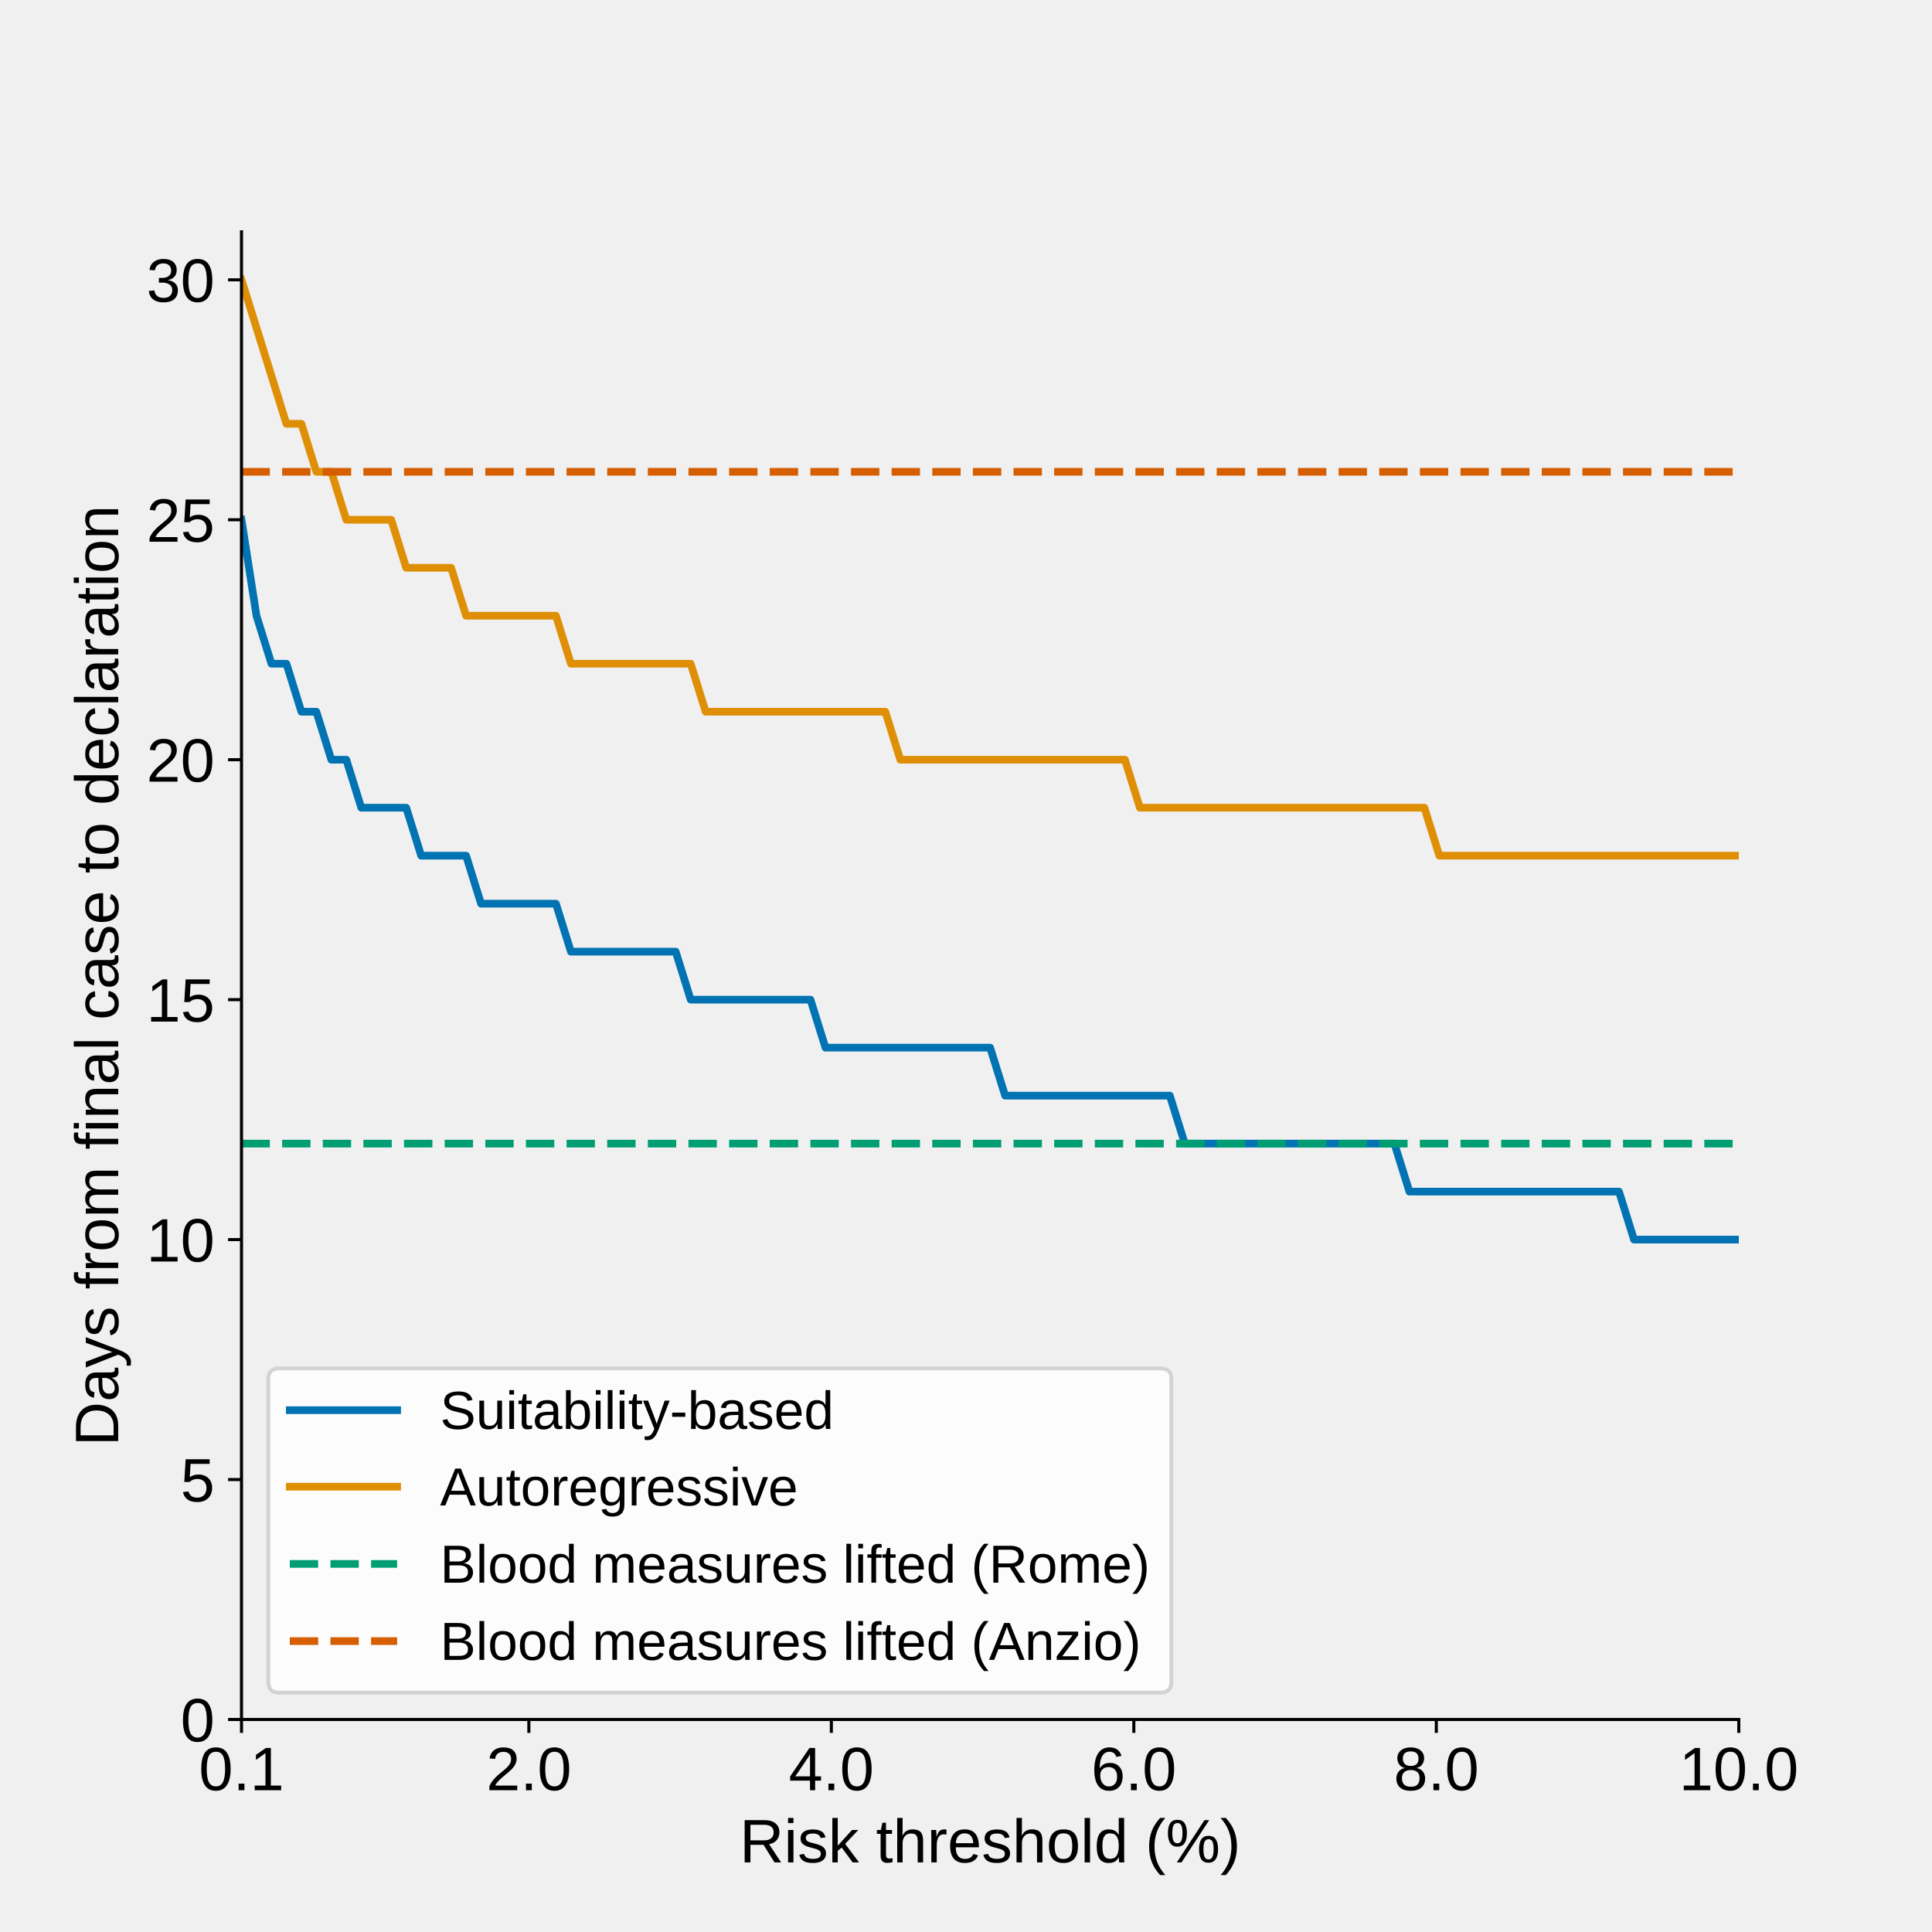
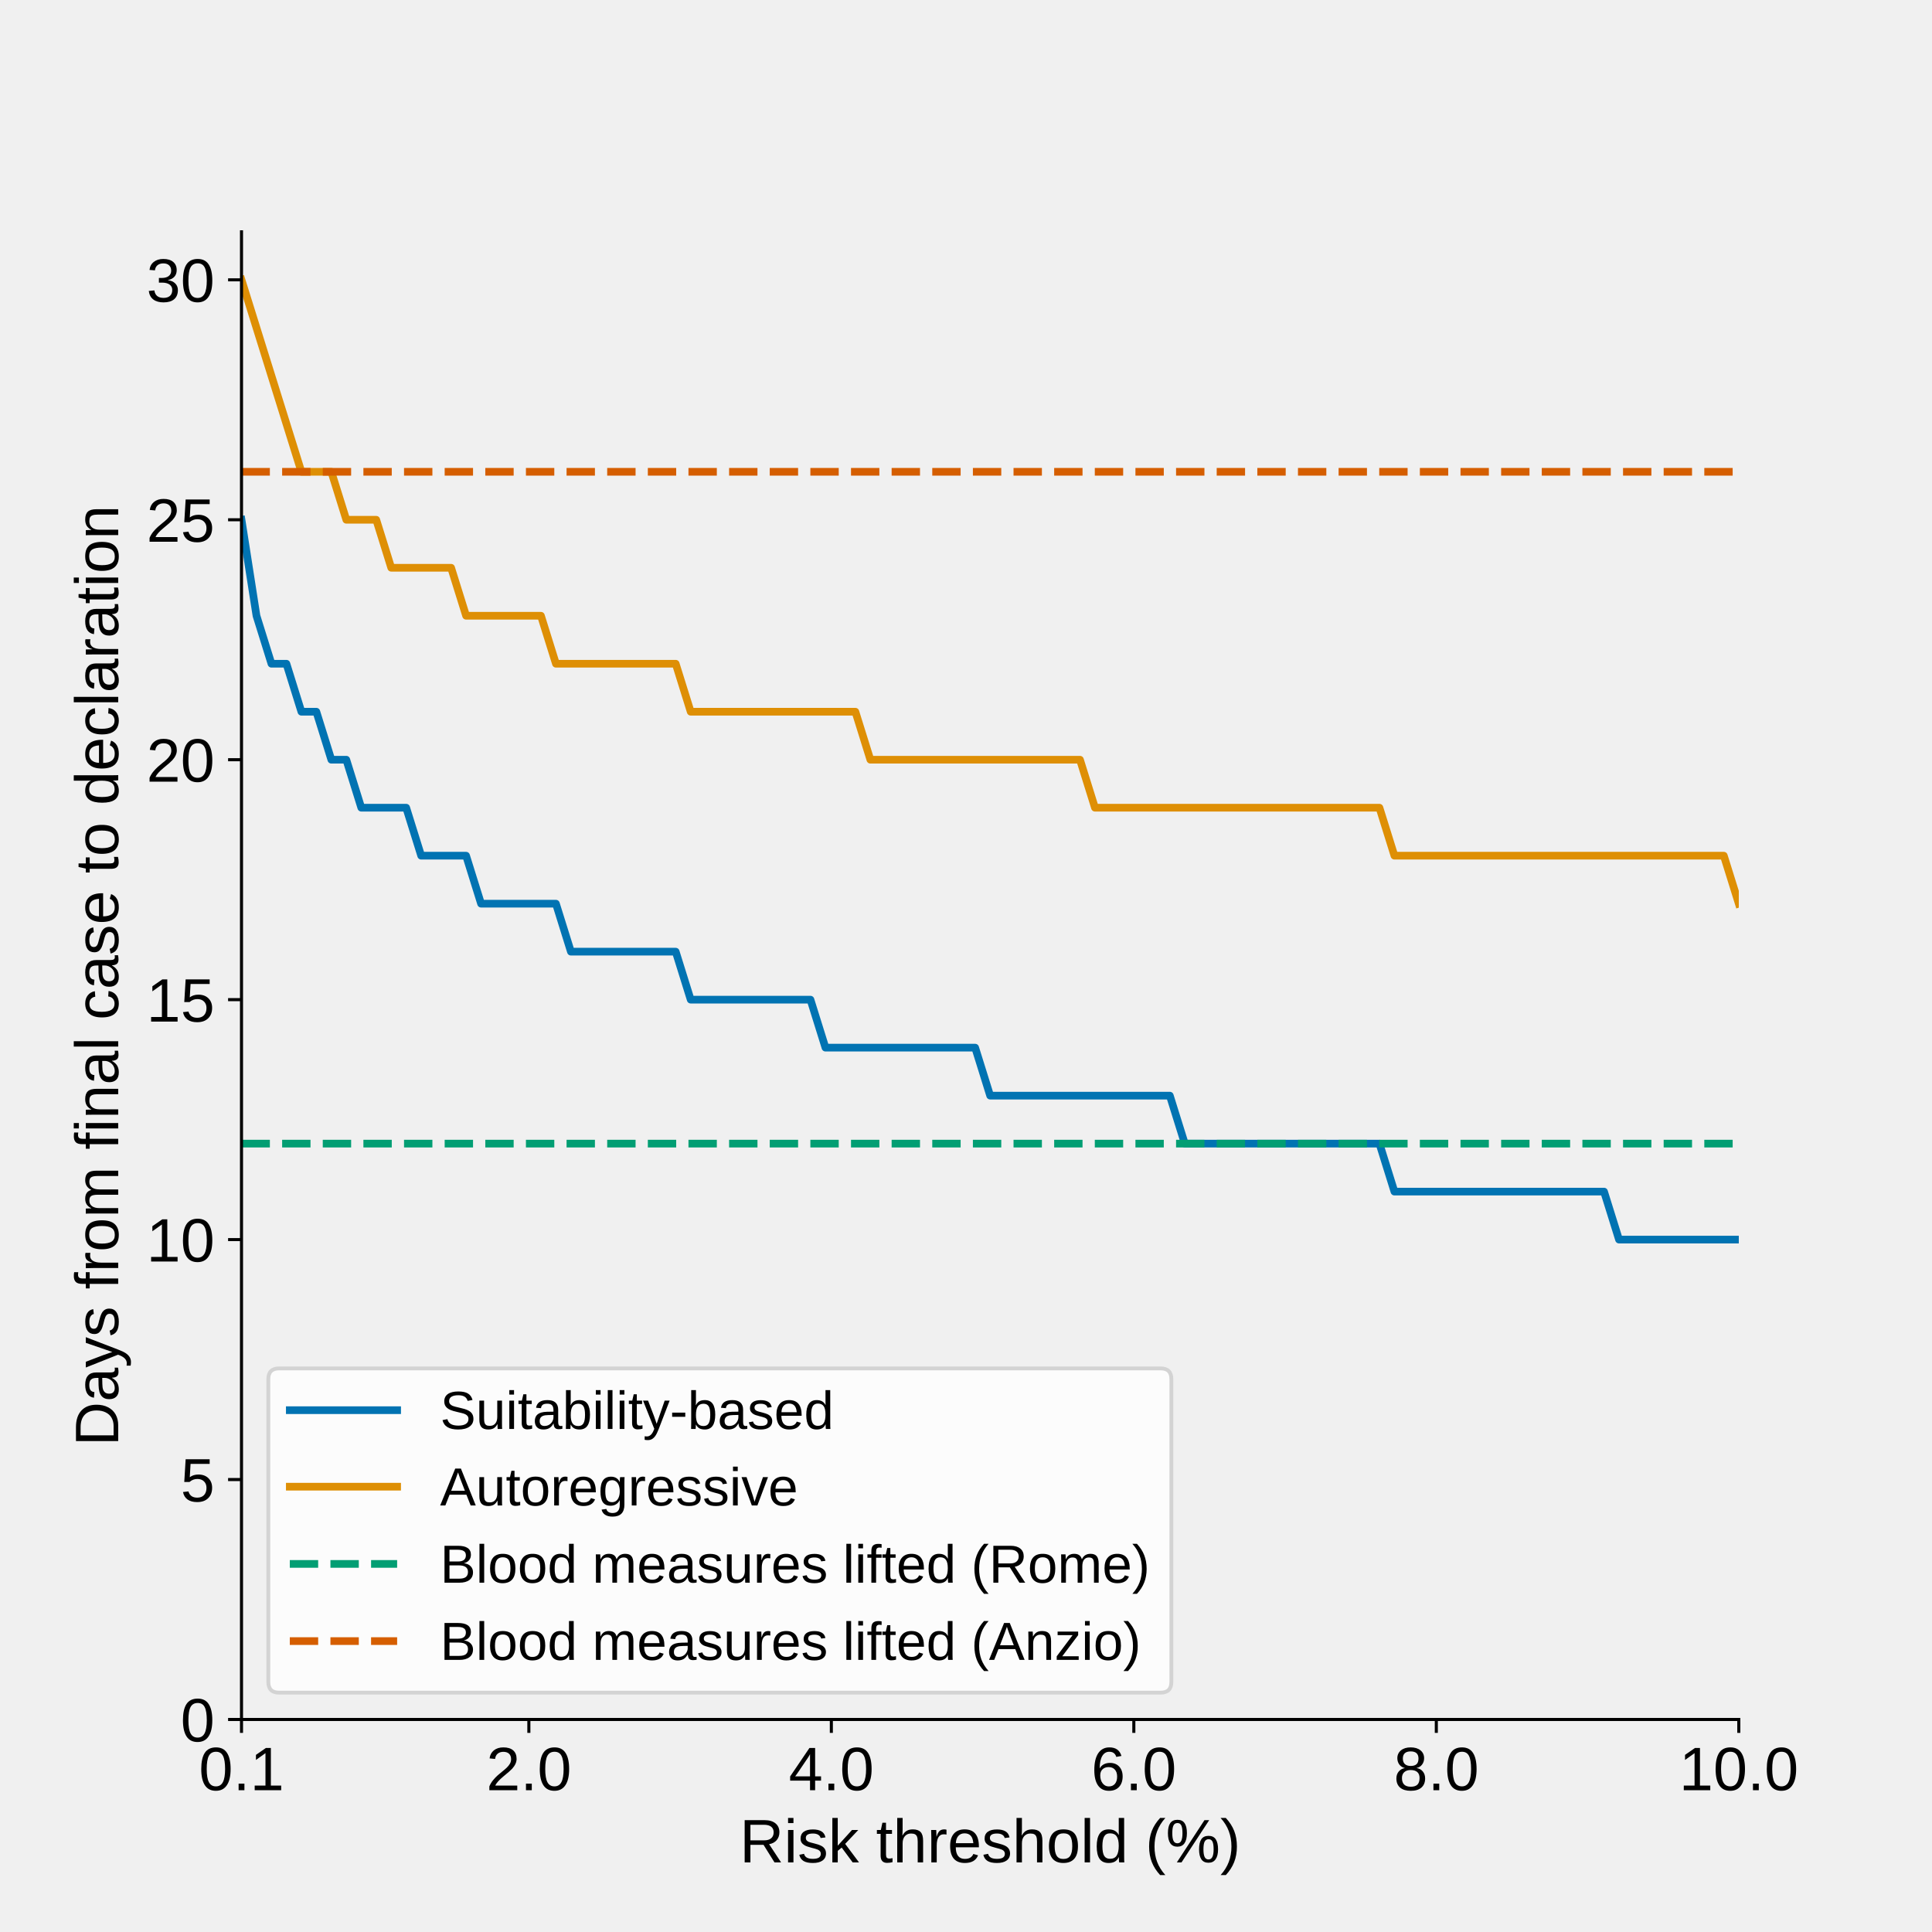
<svg xmlns="http://www.w3.org/2000/svg" xmlns:xlink="http://www.w3.org/1999/xlink" width="504pt" height="504pt" viewBox="0 0 504 504" version="1.1">
  <defs>
    <style type="text/css">*{stroke-linejoin: round; stroke-linecap: butt}</style>
  </defs>
  <g id="figure_1">
    <g id="patch_1">
      <path d="M 0 504  L 504 504  L 504 0  L 0 0  L 0 504  z " style="fill: none" />
    </g>
    <g id="axes_1">
      <g id="patch_2">
        <path d="M 63 448.56  L 453.6 448.56  L 453.6 60.48  L 63 60.48  L 63 448.56  z " style="fill: none" />
      </g>
      <g id="matplotlib.axis_1">
        <g id="xtick_1">
          <g id="line2d_1">
            <defs>
-               <path id="m50d7d93c57" d="M 0 0  L 0 3.5  " style="stroke: #000000; stroke-width: 0.8" />
+               <path id="md487038d62" d="M 0 0  L 0 3.5  " style="stroke: #000000; stroke-width: 0.8" />
            </defs>
            <g>
-               <use xlink:href="#m50d7d93c57" x="63" y="448.56" style="stroke: #000000; stroke-width: 0.8" />
+               <use xlink:href="#md487038d62" x="63" y="448.56" style="stroke: #000000; stroke-width: 0.8" />
            </g>
          </g>
          <g id="text_1">
            <text style="font-size: 16px; font-family: 'Arial', sans-serif; text-anchor: middle" x="63" y="467.012" transform="rotate(-0 63 467.0125)">0.1</text>
          </g>
        </g>
        <g id="xtick_2">
          <g id="line2d_2">
            <g>
-               <use xlink:href="#m50d7d93c57" x="137.964" y="448.56" style="stroke: #000000; stroke-width: 0.8" />
+               <use xlink:href="#md487038d62" x="137.964" y="448.56" style="stroke: #000000; stroke-width: 0.8" />
            </g>
          </g>
          <g id="text_2">
            <text style="font-size: 16px; font-family: 'Arial', sans-serif; text-anchor: middle" x="137.964" y="467.012" transform="rotate(-0 137.9636 467.0125)">2.0</text>
          </g>
        </g>
        <g id="xtick_3">
          <g id="line2d_3">
            <g>
-               <use xlink:href="#m50d7d93c57" x="216.873" y="448.56" style="stroke: #000000; stroke-width: 0.8" />
+               <use xlink:href="#md487038d62" x="216.873" y="448.56" style="stroke: #000000; stroke-width: 0.8" />
            </g>
          </g>
          <g id="text_3">
            <text style="font-size: 16px; font-family: 'Arial', sans-serif; text-anchor: middle" x="216.873" y="467.012" transform="rotate(-0 216.8727 467.0125)">4.0</text>
          </g>
        </g>
        <g id="xtick_4">
          <g id="line2d_4">
            <g>
-               <use xlink:href="#m50d7d93c57" x="295.782" y="448.56" style="stroke: #000000; stroke-width: 0.8" />
+               <use xlink:href="#md487038d62" x="295.782" y="448.56" style="stroke: #000000; stroke-width: 0.8" />
            </g>
          </g>
          <g id="text_4">
            <text style="font-size: 16px; font-family: 'Arial', sans-serif; text-anchor: middle" x="295.782" y="467.012" transform="rotate(-0 295.7818 467.0125)">6.0</text>
          </g>
        </g>
        <g id="xtick_5">
          <g id="line2d_5">
            <g>
-               <use xlink:href="#m50d7d93c57" x="374.691" y="448.56" style="stroke: #000000; stroke-width: 0.8" />
+               <use xlink:href="#md487038d62" x="374.691" y="448.56" style="stroke: #000000; stroke-width: 0.8" />
            </g>
          </g>
          <g id="text_5">
            <text style="font-size: 16px; font-family: 'Arial', sans-serif; text-anchor: middle" x="374.691" y="467.012" transform="rotate(-0 374.6909 467.0125)">8.0</text>
          </g>
        </g>
        <g id="xtick_6">
          <g id="line2d_6">
            <g>
-               <use xlink:href="#m50d7d93c57" x="453.6" y="448.56" style="stroke: #000000; stroke-width: 0.8" />
+               <use xlink:href="#md487038d62" x="453.6" y="448.56" style="stroke: #000000; stroke-width: 0.8" />
            </g>
          </g>
          <g id="text_6">
            <text style="font-size: 16px; font-family: 'Arial', sans-serif; text-anchor: middle" x="453.6" y="467.012" transform="rotate(-0 453.6 467.0125)">10.0</text>
          </g>
        </g>
        <g id="text_7">
          <text style="font-size: 16px; font-family: 'Arial', sans-serif; text-anchor: middle" x="258.3" y="485.84" transform="rotate(-0 258.3 485.84)">Risk threshold (%)</text>
        </g>
      </g>
      <g id="matplotlib.axis_2">
        <g id="ytick_1">
          <g id="line2d_7">
            <defs>
-               <path id="m9958de2665" d="M 0 0  L -3.5 0  " style="stroke: #000000; stroke-width: 0.8" />
+               <path id="mee7b3fe4d2" d="M 0 0  L -3.5 0  " style="stroke: #000000; stroke-width: 0.8" />
            </defs>
            <g>
-               <use xlink:href="#m9958de2665" x="63" y="448.56" style="stroke: #000000; stroke-width: 0.8" />
+               <use xlink:href="#mee7b3fe4d2" x="63" y="448.56" style="stroke: #000000; stroke-width: 0.8" />
            </g>
          </g>
          <g id="text_8">
            <text style="font-size: 16px; font-family: 'Arial', sans-serif; text-anchor: end" x="56" y="454.286" transform="rotate(-0 56 454.2862)">0</text>
          </g>
        </g>
        <g id="ytick_2">
          <g id="line2d_8">
            <g>
-               <use xlink:href="#m9958de2665" x="63" y="385.966" style="stroke: #000000; stroke-width: 0.8" />
+               <use xlink:href="#mee7b3fe4d2" x="63" y="385.966" style="stroke: #000000; stroke-width: 0.8" />
            </g>
          </g>
          <g id="text_9">
            <text style="font-size: 16px; font-family: 'Arial', sans-serif; text-anchor: end" x="56" y="391.693" transform="rotate(-0 56 391.6927)">5</text>
          </g>
        </g>
        <g id="ytick_3">
          <g id="line2d_9">
            <g>
-               <use xlink:href="#m9958de2665" x="63" y="323.373" style="stroke: #000000; stroke-width: 0.8" />
+               <use xlink:href="#mee7b3fe4d2" x="63" y="323.373" style="stroke: #000000; stroke-width: 0.8" />
            </g>
          </g>
          <g id="text_10">
            <text style="font-size: 16px; font-family: 'Arial', sans-serif; text-anchor: end" x="56" y="329.099" transform="rotate(-0 56 329.0992)">10</text>
          </g>
        </g>
        <g id="ytick_4">
          <g id="line2d_10">
            <g>
-               <use xlink:href="#m9958de2665" x="63" y="260.779" style="stroke: #000000; stroke-width: 0.8" />
+               <use xlink:href="#mee7b3fe4d2" x="63" y="260.779" style="stroke: #000000; stroke-width: 0.8" />
            </g>
          </g>
          <g id="text_11">
            <text style="font-size: 16px; font-family: 'Arial', sans-serif; text-anchor: end" x="56" y="266.506" transform="rotate(-0 56 266.5056)">15</text>
          </g>
        </g>
        <g id="ytick_5">
          <g id="line2d_11">
            <g>
-               <use xlink:href="#m9958de2665" x="63" y="198.186" style="stroke: #000000; stroke-width: 0.8" />
+               <use xlink:href="#mee7b3fe4d2" x="63" y="198.186" style="stroke: #000000; stroke-width: 0.8" />
            </g>
          </g>
          <g id="text_12">
            <text style="font-size: 16px; font-family: 'Arial', sans-serif; text-anchor: end" x="56" y="203.912" transform="rotate(-0 56 203.9121)">20</text>
          </g>
        </g>
        <g id="ytick_6">
          <g id="line2d_12">
            <g>
-               <use xlink:href="#m9958de2665" x="63" y="135.592" style="stroke: #000000; stroke-width: 0.8" />
+               <use xlink:href="#mee7b3fe4d2" x="63" y="135.592" style="stroke: #000000; stroke-width: 0.8" />
            </g>
          </g>
          <g id="text_13">
            <text style="font-size: 16px; font-family: 'Arial', sans-serif; text-anchor: end" x="56" y="141.319" transform="rotate(-0 56 141.3185)">25</text>
          </g>
        </g>
        <g id="ytick_7">
          <g id="line2d_13">
            <g>
-               <use xlink:href="#m9958de2665" x="63" y="72.999" style="stroke: #000000; stroke-width: 0.8" />
+               <use xlink:href="#mee7b3fe4d2" x="63" y="72.999" style="stroke: #000000; stroke-width: 0.8" />
            </g>
          </g>
          <g id="text_14">
            <text style="font-size: 16px; font-family: 'Arial', sans-serif; text-anchor: end" x="56" y="78.725" transform="rotate(-0 56 78.72496)">30</text>
          </g>
        </g>
        <g id="text_15">
          <text style="font-size: 16px; font-family: 'Arial', sans-serif; text-anchor: middle" x="30.837" y="254.52" transform="rotate(-90 30.8375 254.52)">Days from final case to declaration</text>
        </g>
      </g>
      <g id="line2d_14">
-         <path d="M 63 135.592  L 66.906 160.63  L 70.812 173.148  L 74.718 173.148  L 78.624 185.667  L 82.53 185.667  L 86.436 198.186  L 90.342 198.186  L 94.248 210.705  L 98.154 210.705  L 102.06 210.705  L 105.966 210.705  L 109.872 223.223  L 113.778 223.223  L 117.684 223.223  L 121.59 223.223  L 125.496 235.742  L 129.402 235.742  L 133.308 235.742  L 137.214 235.742  L 141.12 235.742  L 145.026 235.742  L 148.932 248.261  L 152.838 248.261  L 156.744 248.261  L 160.65 248.261  L 164.556 248.261  L 168.462 248.261  L 172.368 248.261  L 176.274 248.261  L 180.18 260.779  L 184.086 260.779  L 187.992 260.779  L 191.898 260.779  L 195.804 260.779  L 199.71 260.779  L 203.616 260.779  L 207.522 260.779  L 211.428 260.779  L 215.334 273.298  L 219.24 273.298  L 223.146 273.298  L 227.052 273.298  L 230.958 273.298  L 234.864 273.298  L 238.77 273.298  L 242.676 273.298  L 246.582 273.298  L 250.488 273.298  L 254.394 273.298  L 258.3 273.298  L 262.206 285.817  L 266.112 285.817  L 270.018 285.817  L 273.924 285.817  L 277.83 285.817  L 281.736 285.817  L 285.642 285.817  L 289.548 285.817  L 293.454 285.817  L 297.36 285.817  L 301.266 285.817  L 305.172 285.817  L 309.078 298.335  L 312.984 298.335  L 316.89 298.335  L 320.796 298.335  L 324.702 298.335  L 328.608 298.335  L 332.514 298.335  L 336.42 298.335  L 340.326 298.335  L 344.232 298.335  L 348.138 298.335  L 352.044 298.335  L 355.95 298.335  L 359.856 298.335  L 363.762 298.335  L 367.668 310.854  L 371.574 310.854  L 375.48 310.854  L 379.386 310.854  L 383.292 310.854  L 387.198 310.854  L 391.104 310.854  L 395.01 310.854  L 398.916 310.854  L 402.822 310.854  L 406.728 310.854  L 410.634 310.854  L 414.54 310.854  L 418.446 310.854  L 422.352 310.854  L 426.258 323.373  L 430.164 323.373  L 434.07 323.373  L 437.976 323.373  L 441.882 323.373  L 445.788 323.373  L 449.694 323.373  L 453.6 323.373  " clip-path="url(#paba2a52996)" style="fill: none; stroke: #0173b2; stroke-width: 2; stroke-linecap: square" />
+         <path d="M 63 135.592  L 66.906 160.63  L 70.812 173.148  L 74.718 173.148  L 78.624 185.667  L 82.53 185.667  L 86.436 198.186  L 90.342 198.186  L 94.248 210.705  L 98.154 210.705  L 102.06 210.705  L 105.966 210.705  L 109.872 223.223  L 113.778 223.223  L 117.684 223.223  L 121.59 223.223  L 125.496 235.742  L 129.402 235.742  L 133.308 235.742  L 137.214 235.742  L 141.12 235.742  L 145.026 235.742  L 148.932 248.261  L 152.838 248.261  L 156.744 248.261  L 160.65 248.261  L 164.556 248.261  L 168.462 248.261  L 172.368 248.261  L 176.274 248.261  L 180.18 260.779  L 184.086 260.779  L 187.992 260.779  L 191.898 260.779  L 195.804 260.779  L 199.71 260.779  L 203.616 260.779  L 207.522 260.779  L 211.428 260.779  L 215.334 273.298  L 219.24 273.298  L 223.146 273.298  L 227.052 273.298  L 230.958 273.298  L 234.864 273.298  L 238.77 273.298  L 242.676 273.298  L 246.582 273.298  L 250.488 273.298  L 254.394 273.298  L 258.3 285.817  L 262.206 285.817  L 266.112 285.817  L 270.018 285.817  L 273.924 285.817  L 277.83 285.817  L 281.736 285.817  L 285.642 285.817  L 289.548 285.817  L 293.454 285.817  L 297.36 285.817  L 301.266 285.817  L 305.172 285.817  L 309.078 298.335  L 312.984 298.335  L 316.89 298.335  L 320.796 298.335  L 324.702 298.335  L 328.608 298.335  L 332.514 298.335  L 336.42 298.335  L 340.326 298.335  L 344.232 298.335  L 348.138 298.335  L 352.044 298.335  L 355.95 298.335  L 359.856 298.335  L 363.762 310.854  L 367.668 310.854  L 371.574 310.854  L 375.48 310.854  L 379.386 310.854  L 383.292 310.854  L 387.198 310.854  L 391.104 310.854  L 395.01 310.854  L 398.916 310.854  L 402.822 310.854  L 406.728 310.854  L 410.634 310.854  L 414.54 310.854  L 418.446 310.854  L 422.352 323.373  L 426.258 323.373  L 430.164 323.373  L 434.07 323.373  L 437.976 323.373  L 441.882 323.373  L 445.788 323.373  L 449.694 323.373  L 453.6 323.373  " clip-path="url(#p5dafd7c709)" style="fill: none; stroke: #0173b2; stroke-width: 2; stroke-linecap: square" />
      </g>
      <g id="line2d_15">
-         <path d="M 63 72.999  L 66.906 85.517  L 70.812 98.036  L 74.718 110.555  L 78.624 110.555  L 82.53 123.074  L 86.436 123.074  L 90.342 135.592  L 94.248 135.592  L 98.154 135.592  L 102.06 135.592  L 105.966 148.111  L 109.872 148.111  L 113.778 148.111  L 117.684 148.111  L 121.59 160.63  L 125.496 160.63  L 129.402 160.63  L 133.308 160.63  L 137.214 160.63  L 141.12 160.63  L 145.026 160.63  L 148.932 173.148  L 152.838 173.148  L 156.744 173.148  L 160.65 173.148  L 164.556 173.148  L 168.462 173.148  L 172.368 173.148  L 176.274 173.148  L 180.18 173.148  L 184.086 185.667  L 187.992 185.667  L 191.898 185.667  L 195.804 185.667  L 199.71 185.667  L 203.616 185.667  L 207.522 185.667  L 211.428 185.667  L 215.334 185.667  L 219.24 185.667  L 223.146 185.667  L 227.052 185.667  L 230.958 185.667  L 234.864 198.186  L 238.77 198.186  L 242.676 198.186  L 246.582 198.186  L 250.488 198.186  L 254.394 198.186  L 258.3 198.186  L 262.206 198.186  L 266.112 198.186  L 270.018 198.186  L 273.924 198.186  L 277.83 198.186  L 281.736 198.186  L 285.642 198.186  L 289.548 198.186  L 293.454 198.186  L 297.36 210.705  L 301.266 210.705  L 305.172 210.705  L 309.078 210.705  L 312.984 210.705  L 316.89 210.705  L 320.796 210.705  L 324.702 210.705  L 328.608 210.705  L 332.514 210.705  L 336.42 210.705  L 340.326 210.705  L 344.232 210.705  L 348.138 210.705  L 352.044 210.705  L 355.95 210.705  L 359.856 210.705  L 363.762 210.705  L 367.668 210.705  L 371.574 210.705  L 375.48 223.223  L 379.386 223.223  L 383.292 223.223  L 387.198 223.223  L 391.104 223.223  L 395.01 223.223  L 398.916 223.223  L 402.822 223.223  L 406.728 223.223  L 410.634 223.223  L 414.54 223.223  L 418.446 223.223  L 422.352 223.223  L 426.258 223.223  L 430.164 223.223  L 434.07 223.223  L 437.976 223.223  L 441.882 223.223  L 445.788 223.223  L 449.694 223.223  L 453.6 223.223  " clip-path="url(#paba2a52996)" style="fill: none; stroke: #de8f05; stroke-width: 2; stroke-linecap: square" />
+         <path d="M 63 72.999  L 66.906 85.517  L 70.812 98.036  L 74.718 110.555  L 78.624 123.074  L 82.53 123.074  L 86.436 123.074  L 90.342 135.592  L 94.248 135.592  L 98.154 135.592  L 102.06 148.111  L 105.966 148.111  L 109.872 148.111  L 113.778 148.111  L 117.684 148.111  L 121.59 160.63  L 125.496 160.63  L 129.402 160.63  L 133.308 160.63  L 137.214 160.63  L 141.12 160.63  L 145.026 173.148  L 148.932 173.148  L 152.838 173.148  L 156.744 173.148  L 160.65 173.148  L 164.556 173.148  L 168.462 173.148  L 172.368 173.148  L 176.274 173.148  L 180.18 185.667  L 184.086 185.667  L 187.992 185.667  L 191.898 185.667  L 195.804 185.667  L 199.71 185.667  L 203.616 185.667  L 207.522 185.667  L 211.428 185.667  L 215.334 185.667  L 219.24 185.667  L 223.146 185.667  L 227.052 198.186  L 230.958 198.186  L 234.864 198.186  L 238.77 198.186  L 242.676 198.186  L 246.582 198.186  L 250.488 198.186  L 254.394 198.186  L 258.3 198.186  L 262.206 198.186  L 266.112 198.186  L 270.018 198.186  L 273.924 198.186  L 277.83 198.186  L 281.736 198.186  L 285.642 210.705  L 289.548 210.705  L 293.454 210.705  L 297.36 210.705  L 301.266 210.705  L 305.172 210.705  L 309.078 210.705  L 312.984 210.705  L 316.89 210.705  L 320.796 210.705  L 324.702 210.705  L 328.608 210.705  L 332.514 210.705  L 336.42 210.705  L 340.326 210.705  L 344.232 210.705  L 348.138 210.705  L 352.044 210.705  L 355.95 210.705  L 359.856 210.705  L 363.762 223.223  L 367.668 223.223  L 371.574 223.223  L 375.48 223.223  L 379.386 223.223  L 383.292 223.223  L 387.198 223.223  L 391.104 223.223  L 395.01 223.223  L 398.916 223.223  L 402.822 223.223  L 406.728 223.223  L 410.634 223.223  L 414.54 223.223  L 418.446 223.223  L 422.352 223.223  L 426.258 223.223  L 430.164 223.223  L 434.07 223.223  L 437.976 223.223  L 441.882 223.223  L 445.788 223.223  L 449.694 223.223  L 453.6 235.742  " clip-path="url(#p5dafd7c709)" style="fill: none; stroke: #de8f05; stroke-width: 2; stroke-linecap: square" />
      </g>
      <g id="line2d_16">
-         <path d="M 63 298.335  L 453.6 298.335  " clip-path="url(#paba2a52996)" style="fill: none; stroke-dasharray: 7.4,3.2; stroke-dashoffset: 0; stroke: #029e73; stroke-width: 2" />
+         <path d="M 63 298.335  L 453.6 298.335  " clip-path="url(#p5dafd7c709)" style="fill: none; stroke-dasharray: 7.4,3.2; stroke-dashoffset: 0; stroke: #029e73; stroke-width: 2" />
      </g>
      <g id="line2d_17">
-         <path d="M 63 123.074  L 453.6 123.074  " clip-path="url(#paba2a52996)" style="fill: none; stroke-dasharray: 7.4,3.2; stroke-dashoffset: 0; stroke: #d55e00; stroke-width: 2" />
+         <path d="M 63 123.074  L 453.6 123.074  " clip-path="url(#p5dafd7c709)" style="fill: none; stroke-dasharray: 7.4,3.2; stroke-dashoffset: 0; stroke: #d55e00; stroke-width: 2" />
      </g>
      <g id="patch_3">
        <path d="M 63 448.56  L 63 60.48  " style="fill: none; stroke: #000000; stroke-width: 0.8; stroke-linejoin: miter; stroke-linecap: square" />
      </g>
      <g id="patch_4">
        <path d="M 63 448.56  L 453.6 448.56  " style="fill: none; stroke: #000000; stroke-width: 0.8; stroke-linejoin: miter; stroke-linecap: square" />
      </g>
      <g id="legend_1">
        <g id="patch_5">
          <path d="M 72.8 441.56  L 302.774 441.56  Q 305.574 441.56 305.574 438.76  L 305.574 359.778  Q 305.574 356.978 302.774 356.978  L 72.8 356.978  Q 70 356.978 70 359.778  L 70 438.76  Q 70 441.56 72.8 441.56  z " style="fill: #ffffff; opacity: 0.8; stroke: #cccccc; stroke-linejoin: miter" />
        </g>
        <g id="line2d_18">
          <path d="M 75.6 367.87  L 89.6 367.87  L 103.6 367.87  " style="fill: none; stroke: #0173b2; stroke-width: 2; stroke-linecap: square" />
        </g>
        <g id="text_16">
          <text style="font-size: 14px; font-family: 'Arial', sans-serif; text-anchor: start" x="114.8" y="372.77" transform="rotate(-0 114.8 372.7697)">Suitability-based</text>
        </g>
        <g id="line2d_19">
          <path d="M 75.6 387.837  L 89.6 387.837  L 103.6 387.837  " style="fill: none; stroke: #de8f05; stroke-width: 2; stroke-linecap: square" />
        </g>
        <g id="text_17">
          <text style="font-size: 14px; font-family: 'Arial', sans-serif; text-anchor: start" x="114.8" y="392.737" transform="rotate(-0 114.8 392.7372)">Autoregressive</text>
        </g>
        <g id="line2d_20">
          <path d="M 75.6 407.975  L 89.6 407.975  L 103.6 407.975  " style="fill: none; stroke-dasharray: 7.4,3.2; stroke-dashoffset: 0; stroke: #029e73; stroke-width: 2" />
        </g>
        <g id="text_18">
          <text style="font-size: 14px; font-family: 'Arial', sans-serif; text-anchor: start" x="114.8" y="412.875" transform="rotate(-0 114.8 412.8753)">Blood measures lifted (Rome)</text>
        </g>
        <g id="line2d_21">
          <path d="M 75.6 428.113  L 89.6 428.113  L 103.6 428.113  " style="fill: none; stroke-dasharray: 7.4,3.2; stroke-dashoffset: 0; stroke: #d55e00; stroke-width: 2" />
        </g>
        <g id="text_19">
          <text style="font-size: 14px; font-family: 'Arial', sans-serif; text-anchor: start" x="114.8" y="433.013" transform="rotate(-0 114.8 433.0134)">Blood measures lifted (Anzio)</text>
        </g>
      </g>
    </g>
  </g>
  <defs>
-     <clipPath id="paba2a52996">
+     <clipPath id="p5dafd7c709">
      <rect x="63" y="60.48" width="390.6" height="388.08" />
    </clipPath>
  </defs>
</svg>
